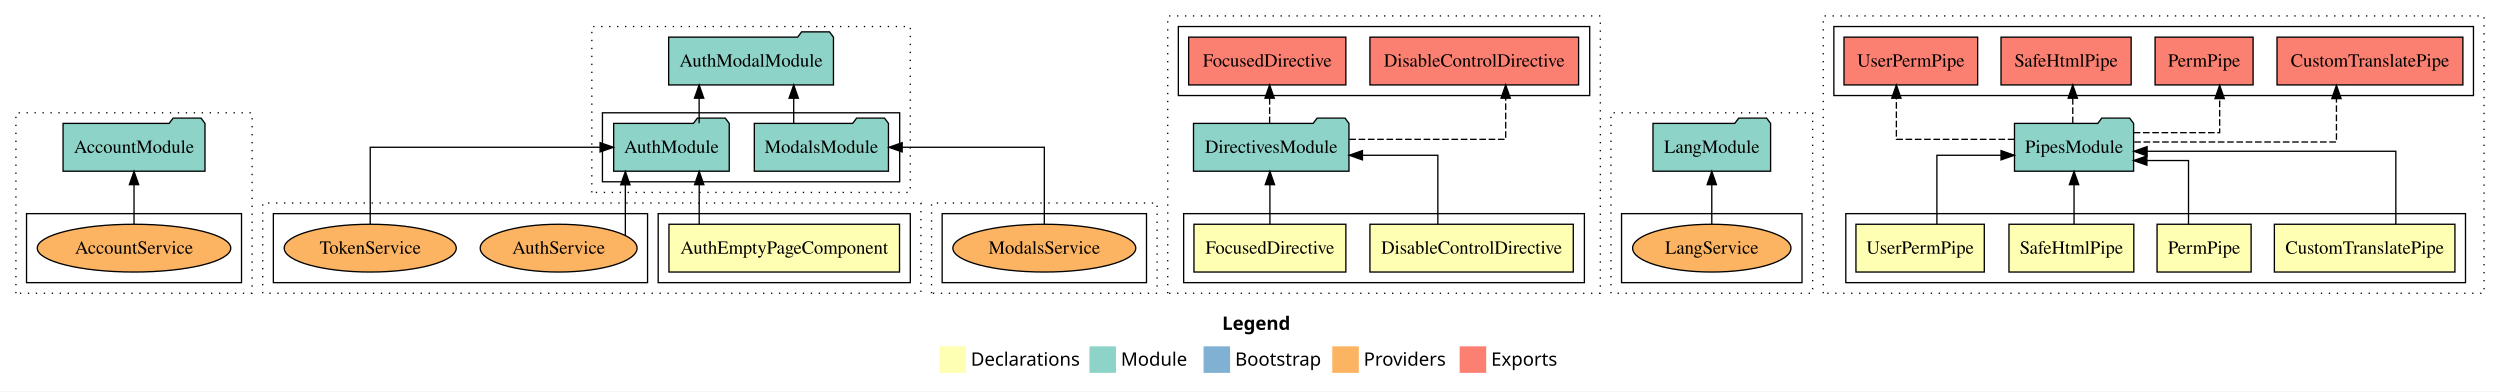
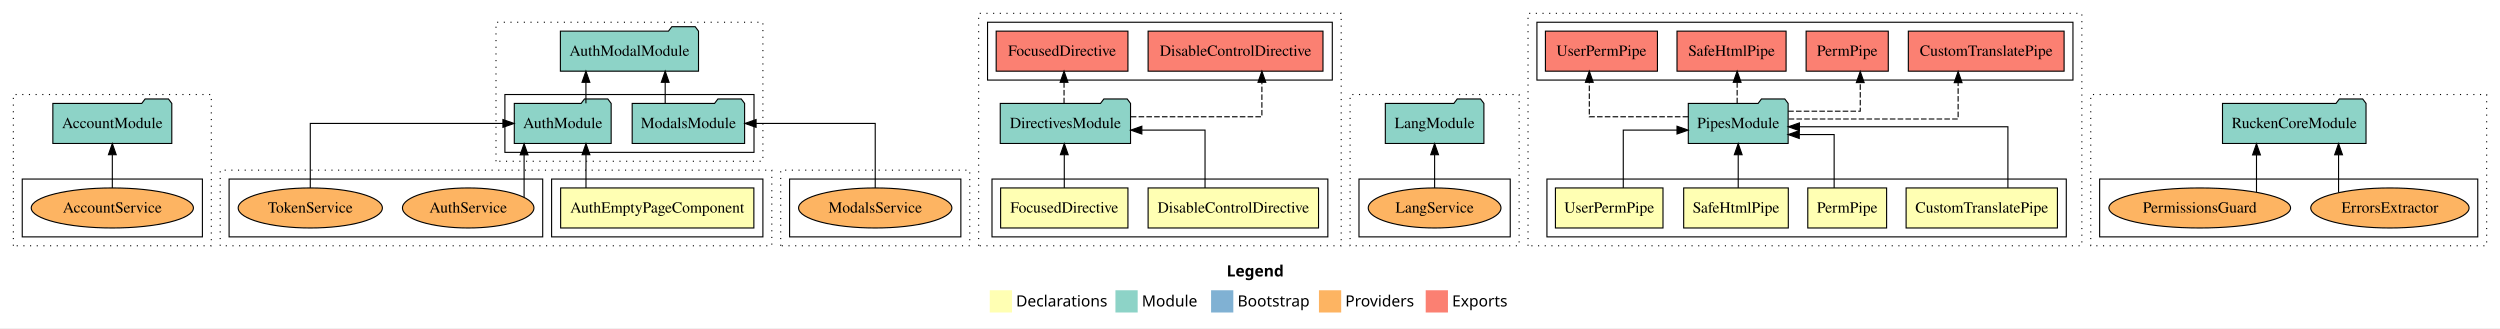
- <svg xmlns="http://www.w3.org/2000/svg" width="1884pt" height="295pt" viewBox="0.00 0.00 1884.00 295.00">
+ <svg xmlns="http://www.w3.org/2000/svg" width="2248pt" height="295pt" viewBox="0.00 0.00 2248.00 295.00">
  <g id="graph0" class="graph" transform="scale(1 1) rotate(0) translate(4 291)">
-     <polygon fill="#ffffff" stroke="transparent" points="-4,4 -4,-291 1880,-291 1880,4 -4,4" />
-     <text text-anchor="start" x="917.009" y="-42.4" font-family="sans-serif" font-weight="bold" font-size="14.00" fill="#000000">Legend</text>
-     <polygon fill="#ffffb3" stroke="transparent" points="704,-10 704,-30 724,-30 724,-10 704,-10" />
-     <text text-anchor="start" x="727.629" y="-15.4" font-family="sans-serif" font-size="14.00" fill="#000000">  Declarations</text>
-     <polygon fill="#8dd3c7" stroke="transparent" points="817,-10 817,-30 837,-30 837,-10 817,-10" />
-     <text text-anchor="start" x="840.725" y="-15.4" font-family="sans-serif" font-size="14.00" fill="#000000">  Module</text>
-     <polygon fill="#80b1d3" stroke="transparent" points="903,-10 903,-30 923,-30 923,-10 903,-10" />
-     <text text-anchor="start" x="926.781" y="-15.4" font-family="sans-serif" font-size="14.00" fill="#000000">  Bootstrap</text>
-     <polygon fill="#fdb462" stroke="transparent" points="1000,-10 1000,-30 1020,-30 1020,-10 1000,-10" />
-     <text text-anchor="start" x="1023.673" y="-15.4" font-family="sans-serif" font-size="14.00" fill="#000000">  Providers</text>
-     <polygon fill="#fb8072" stroke="transparent" points="1096,-10 1096,-30 1116,-30 1116,-10 1096,-10" />
-     <text text-anchor="start" x="1119.726" y="-15.4" font-family="sans-serif" font-size="14.00" fill="#000000">  Exports</text>
+     <polygon fill="#ffffff" stroke="transparent" points="-4,4 -4,-291 2244,-291 2244,4 -4,4" />
+     <text text-anchor="start" x="1099.009" y="-42.4" font-family="sans-serif" font-weight="bold" font-size="14.00" fill="#000000">Legend</text>
+     <polygon fill="#ffffb3" stroke="transparent" points="886,-10 886,-30 906,-30 906,-10 886,-10" />
+     <text text-anchor="start" x="909.629" y="-15.4" font-family="sans-serif" font-size="14.00" fill="#000000">  Declarations</text>
+     <polygon fill="#8dd3c7" stroke="transparent" points="999,-10 999,-30 1019,-30 1019,-10 999,-10" />
+     <text text-anchor="start" x="1022.725" y="-15.4" font-family="sans-serif" font-size="14.00" fill="#000000">  Module</text>
+     <polygon fill="#80b1d3" stroke="transparent" points="1085,-10 1085,-30 1105,-30 1105,-10 1085,-10" />
+     <text text-anchor="start" x="1108.781" y="-15.4" font-family="sans-serif" font-size="14.00" fill="#000000">  Bootstrap</text>
+     <polygon fill="#fdb462" stroke="transparent" points="1182,-10 1182,-30 1202,-30 1202,-10 1182,-10" />
+     <text text-anchor="start" x="1205.673" y="-15.4" font-family="sans-serif" font-size="14.00" fill="#000000">  Providers</text>
+     <polygon fill="#fb8072" stroke="transparent" points="1278,-10 1278,-30 1298,-30 1298,-10 1278,-10" />
+     <text text-anchor="start" x="1301.726" y="-15.4" font-family="sans-serif" font-size="14.00" fill="#000000">  Exports</text>
    <g id="clust1" class="cluster">
      <polygon fill="none" stroke="#000000" stroke-dasharray="1,5" points="8,-70 8,-206 186,-206 186,-70 8,-70" />
    </g>
    <g id="clust6" class="cluster">
      <polygon fill="none" stroke="#000000" points="16,-78 16,-130 178,-130 178,-78 16,-78" />
    </g>
    <g id="clust7" class="cluster">
      <polygon fill="none" stroke="#000000" stroke-dasharray="1,5" points="442,-146 442,-271 682,-271 682,-146 442,-146" />
    </g>
    <g id="clust9" class="cluster">
      <polygon fill="none" stroke="#000000" points="450,-154 450,-206 674,-206 674,-154 450,-154" />
    </g>
    <g id="clust13" class="cluster">
      <polygon fill="none" stroke="#000000" stroke-dasharray="1,5" points="194,-70 194,-138 690,-138 690,-70 194,-70" />
    </g>
    <g id="clust14" class="cluster">
      <polygon fill="none" stroke="#000000" points="492,-78 492,-130 682,-130 682,-78 492,-78" />
    </g>
    <g id="clust19" class="cluster">
      <polygon fill="none" stroke="#000000" points="202,-78 202,-130 484,-130 484,-78 202,-78" />
    </g>
    <g id="clust20" class="cluster">
      <polygon fill="none" stroke="#000000" stroke-dasharray="1,5" points="876,-70 876,-279 1202,-279 1202,-70 876,-70" />
    </g>
    <g id="clust21" class="cluster">
      <polygon fill="none" stroke="#000000" points="888,-78 888,-130 1190,-130 1190,-78 888,-78" />
    </g>
    <g id="clust25" class="cluster">
      <polygon fill="none" stroke="#000000" points="884,-219 884,-271 1194,-271 1194,-219 884,-219" />
    </g>
    <g id="clust28" class="cluster">
      <polygon fill="none" stroke="#000000" stroke-dasharray="1,5" points="1210,-70 1210,-206 1362,-206 1362,-70 1210,-70" />
    </g>
    <g id="clust33" class="cluster">
      <polygon fill="none" stroke="#000000" points="1218,-78 1218,-130 1354,-130 1354,-78 1218,-78" />
    </g>
    <g id="clust34" class="cluster">
      <polygon fill="none" stroke="#000000" stroke-dasharray="1,5" points="698,-70 698,-138 868,-138 868,-70 698,-70" />
    </g>
    <g id="clust39" class="cluster">
      <polygon fill="none" stroke="#000000" points="706,-78 706,-130 860,-130 860,-78 706,-78" />
    </g>
    <g id="clust40" class="cluster">
      <polygon fill="none" stroke="#000000" stroke-dasharray="1,5" points="1370,-70 1370,-279 1868,-279 1868,-70 1370,-70" />
    </g>
    <g id="clust41" class="cluster">
      <polygon fill="none" stroke="#000000" points="1387,-78 1387,-130 1854,-130 1854,-78 1387,-78" />
    </g>
    <g id="clust47" class="cluster">
      <polygon fill="none" stroke="#000000" points="1378,-219 1378,-271 1860,-271 1860,-219 1378,-219" />
+     </g>
+     <g id="clust50" class="cluster">
+       <polygon fill="none" stroke="#000000" stroke-dasharray="1,5" points="1876,-70 1876,-206 2232,-206 2232,-70 1876,-70" />
+     </g>
+     <g id="clust55" class="cluster">
+       <polygon fill="none" stroke="#000000" points="1884,-78 1884,-130 2224,-130 2224,-78 1884,-78" />
    </g>
    <g id="node1" class="node">
      <ellipse fill="#fdb462" stroke="#000000" cx="97" cy="-104" rx="72.912" ry="18" />
      <text text-anchor="middle" x="97" y="-99.8" font-family="Times,serif" font-size="14.00" fill="#000000">AccountService</text>
    </g>
    <g id="node2" class="node">
      <polygon fill="#8dd3c7" stroke="#000000" points="150.476,-198 147.476,-202 126.476,-202 123.476,-198 43.524,-198 43.524,-162 150.476,-162 150.476,-198" />
      <text text-anchor="middle" x="97" y="-175.8" font-family="Times,serif" font-size="14.00" fill="#000000">AccountModule</text>
    </g>
    <g id="edge1" class="edge">
      <path fill="none" stroke="#000000" d="M97,-122.011C97,-122.011 97,-151.855 97,-151.855" />
      <polygon fill="#000000" stroke="#000000" points="93.5,-151.855 97,-161.855 100.5,-151.855 93.5,-151.855" />
    </g>
    <g id="node3" class="node">
      <polygon fill="#8dd3c7" stroke="#000000" points="545.548,-198 542.548,-202 521.548,-202 518.548,-198 458.452,-198 458.452,-162 545.548,-162 545.548,-198" />
      <text text-anchor="middle" x="502" y="-175.8" font-family="Times,serif" font-size="14.00" fill="#000000">AuthModule</text>
    </g>
    <g id="node5" class="node">
      <polygon fill="#8dd3c7" stroke="#000000" points="624.097,-263 621.097,-267 600.097,-267 597.097,-263 499.903,-263 499.903,-227 624.097,-227 624.097,-263" />
      <text text-anchor="middle" x="562" y="-240.8" font-family="Times,serif" font-size="14.00" fill="#000000">AuthModalModule</text>
    </g>
    <g id="edge2" class="edge">
      <path fill="none" stroke="#000000" d="M522.863,-198.106C522.863,-198.106 522.863,-216.991 522.863,-216.991" />
      <polygon fill="#000000" stroke="#000000" points="519.363,-216.991 522.863,-226.991 526.363,-216.991 519.363,-216.991" />
    </g>
    <g id="node4" class="node">
      <polygon fill="#8dd3c7" stroke="#000000" points="665.545,-198 662.545,-202 641.545,-202 638.545,-198 564.455,-198 564.455,-162 665.545,-162 665.545,-198" />
      <text text-anchor="middle" x="615" y="-175.8" font-family="Times,serif" font-size="14.00" fill="#000000">ModalsModule</text>
    </g>
    <g id="edge3" class="edge">
      <path fill="none" stroke="#000000" d="M594.138,-198.106C594.138,-198.106 594.138,-216.991 594.138,-216.991" />
      <polygon fill="#000000" stroke="#000000" points="590.638,-216.991 594.138,-226.991 597.638,-216.991 590.638,-216.991" />
    </g>
    <g id="node6" class="node">
      <polygon fill="#ffffb3" stroke="#000000" points="673.875,-122 500.125,-122 500.125,-86 673.875,-86 673.875,-122" />
      <text text-anchor="middle" x="587" y="-99.8" font-family="Times,serif" font-size="14.00" fill="#000000">AuthEmptyPageComponent</text>
    </g>
    <g id="edge4" class="edge">
      <path fill="none" stroke="#000000" d="M522.918,-122.011C522.918,-122.011 522.918,-151.855 522.918,-151.855" />
      <polygon fill="#000000" stroke="#000000" points="519.418,-151.855 522.918,-161.855 526.418,-151.855 519.418,-151.855" />
    </g>
    <g id="node7" class="node">
      <ellipse fill="#fdb462" stroke="#000000" cx="417" cy="-104" rx="59.108" ry="18" />
      <text text-anchor="middle" x="417" y="-99.8" font-family="Times,serif" font-size="14.00" fill="#000000">AuthService</text>
    </g>
    <g id="edge5" class="edge">
      <path fill="none" stroke="#000000" d="M467.265,-113.626C467.265,-113.626 467.265,-151.749 467.265,-151.749" />
      <polygon fill="#000000" stroke="#000000" points="463.765,-151.749 467.265,-161.749 470.765,-151.749 463.765,-151.749" />
    </g>
    <g id="node8" class="node">
      <ellipse fill="#fdb462" stroke="#000000" cx="275" cy="-104" rx="64.827" ry="18" />
      <text text-anchor="middle" x="275" y="-99.8" font-family="Times,serif" font-size="14.00" fill="#000000">TokenService</text>
    </g>
    <g id="edge6" class="edge">
      <path fill="none" stroke="#000000" d="M275,-122.011C275,-144.485 275,-180 275,-180 275,-180 448.232,-180 448.232,-180" />
      <polygon fill="#000000" stroke="#000000" points="448.232,-183.5 458.232,-180 448.232,-176.5 448.232,-183.5" />
    </g>
    <g id="node9" class="node">
      <polygon fill="#ffffb3" stroke="#000000" points="1181.623,-122 1028.377,-122 1028.377,-86 1181.623,-86 1181.623,-122" />
      <text text-anchor="middle" x="1105" y="-99.8" font-family="Times,serif" font-size="14.00" fill="#000000">DisableControlDirective</text>
    </g>
    <g id="node11" class="node">
      <polygon fill="#8dd3c7" stroke="#000000" points="1012.577,-198 1009.577,-202 988.577,-202 985.577,-198 895.423,-198 895.423,-162 1012.577,-162 1012.577,-198" />
      <text text-anchor="middle" x="954" y="-175.8" font-family="Times,serif" font-size="14.00" fill="#000000">DirectivesModule</text>
    </g>
    <g id="edge7" class="edge">
      <path fill="none" stroke="#000000" d="M1079.563,-122.027C1079.563,-142.767 1079.563,-174 1079.563,-174 1079.563,-174 1022.737,-174 1022.737,-174" />
      <polygon fill="#000000" stroke="#000000" points="1022.737,-170.5 1012.737,-174 1022.737,-177.5 1022.737,-170.5" />
    </g>
    <g id="node10" class="node">
      <polygon fill="#ffffb3" stroke="#000000" points="1010.24,-122 895.76,-122 895.76,-86 1010.24,-86 1010.24,-122" />
      <text text-anchor="middle" x="953" y="-99.8" font-family="Times,serif" font-size="14.00" fill="#000000">FocusedDirective</text>
    </g>
    <g id="edge8" class="edge">
      <path fill="none" stroke="#000000" d="M953,-122.011C953,-122.011 953,-151.855 953,-151.855" />
      <polygon fill="#000000" stroke="#000000" points="949.5,-151.855 953,-161.855 956.5,-151.855 949.5,-151.855" />
    </g>
    <g id="node12" class="node">
      <polygon fill="#fb8072" stroke="#000000" points="1185.623,-263 1028.377,-263 1028.377,-227 1185.623,-227 1185.623,-263" />
      <text text-anchor="middle" x="1107" y="-240.8" font-family="Times,serif" font-size="14.00" fill="#000000">DisableControlDirective </text>
    </g>
    <g id="edge9" class="edge">
      <path fill="none" stroke="#000000" stroke-dasharray="5,2" d="M1012.834,-186C1064.233,-186 1130.687,-186 1130.687,-186 1130.687,-186 1130.687,-216.977 1130.687,-216.977" />
      <polygon fill="#000000" stroke="#000000" points="1127.187,-216.977 1130.687,-226.977 1134.187,-216.977 1127.187,-216.977" />
    </g>
    <g id="node13" class="node">
      <polygon fill="#fb8072" stroke="#000000" points="1010.239,-263 891.761,-263 891.761,-227 1010.239,-227 1010.239,-263" />
      <text text-anchor="middle" x="951" y="-240.8" font-family="Times,serif" font-size="14.00" fill="#000000">FocusedDirective </text>
    </g>
    <g id="edge10" class="edge">
      <path fill="none" stroke="#000000" stroke-dasharray="5,2" d="M952.79,-198.106C952.79,-198.106 952.79,-216.991 952.79,-216.991" />
      <polygon fill="#000000" stroke="#000000" points="949.291,-216.991 952.79,-226.991 956.291,-216.991 949.291,-216.991" />
    </g>
    <g id="node14" class="node">
      <ellipse fill="#fdb462" stroke="#000000" cx="1286" cy="-104" rx="59.67" ry="18" />
      <text text-anchor="middle" x="1286" y="-99.8" font-family="Times,serif" font-size="14.00" fill="#000000">LangService</text>
    </g>
    <g id="node15" class="node">
      <polygon fill="#8dd3c7" stroke="#000000" points="1330.318,-198 1327.318,-202 1306.318,-202 1303.318,-198 1241.682,-198 1241.682,-162 1330.318,-162 1330.318,-198" />
      <text text-anchor="middle" x="1286" y="-175.8" font-family="Times,serif" font-size="14.00" fill="#000000">LangModule</text>
    </g>
    <g id="edge11" class="edge">
      <path fill="none" stroke="#000000" d="M1286,-122.011C1286,-122.011 1286,-151.855 1286,-151.855" />
      <polygon fill="#000000" stroke="#000000" points="1282.5,-151.855 1286,-161.855 1289.5,-151.855 1282.5,-151.855" />
    </g>
    <g id="node16" class="node">
      <ellipse fill="#fdb462" stroke="#000000" cx="783" cy="-104" rx="68.918" ry="18" />
      <text text-anchor="middle" x="783" y="-99.8" font-family="Times,serif" font-size="14.00" fill="#000000">ModalsService</text>
    </g>
    <g id="edge12" class="edge">
      <path fill="none" stroke="#000000" d="M783,-122.011C783,-144.485 783,-180 783,-180 783,-180 675.861,-180 675.861,-180" />
      <polygon fill="#000000" stroke="#000000" points="675.861,-176.5 665.861,-180 675.861,-183.5 675.861,-176.5" />
    </g>
    <g id="node17" class="node">
      <polygon fill="#ffffb3" stroke="#000000" points="1846.034,-122 1709.966,-122 1709.966,-86 1846.034,-86 1846.034,-122" />
      <text text-anchor="middle" x="1778" y="-99.8" font-family="Times,serif" font-size="14.00" fill="#000000">CustomTranslatePipe</text>
    </g>
    <g id="node21" class="node">
      <polygon fill="#8dd3c7" stroke="#000000" points="1603.882,-198 1600.882,-202 1579.882,-202 1576.882,-198 1514.118,-198 1514.118,-162 1603.882,-162 1603.882,-198" />
      <text text-anchor="middle" x="1559" y="-175.8" font-family="Times,serif" font-size="14.00" fill="#000000">PipesModule</text>
    </g>
    <g id="edge13" class="edge">
      <path fill="none" stroke="#000000" d="M1801.505,-122.045C1801.505,-143.662 1801.505,-177 1801.505,-177 1801.505,-177 1614.045,-177 1614.045,-177" />
      <polygon fill="#000000" stroke="#000000" points="1614.045,-173.5 1604.045,-177 1614.045,-180.5 1614.045,-173.5" />
    </g>
    <g id="node18" class="node">
      <polygon fill="#ffffb3" stroke="#000000" points="1692.438,-122 1621.562,-122 1621.562,-86 1692.438,-86 1692.438,-122" />
      <text text-anchor="middle" x="1657" y="-99.8" font-family="Times,serif" font-size="14.00" fill="#000000">PermPipe</text>
    </g>
    <g id="edge14" class="edge">
      <path fill="none" stroke="#000000" d="M1645.261,-122.035C1645.261,-141.576 1645.261,-170 1645.261,-170 1645.261,-170 1613.899,-170 1613.899,-170" />
      <polygon fill="#000000" stroke="#000000" points="1613.899,-166.5 1603.899,-170 1613.899,-173.5 1613.899,-166.5" />
    </g>
    <g id="node19" class="node">
      <polygon fill="#ffffb3" stroke="#000000" points="1604.04,-122 1509.96,-122 1509.96,-86 1604.04,-86 1604.04,-122" />
      <text text-anchor="middle" x="1557" y="-99.8" font-family="Times,serif" font-size="14.00" fill="#000000">SafeHtmlPipe</text>
    </g>
    <g id="edge15" class="edge">
      <path fill="none" stroke="#000000" d="M1559,-122.011C1559,-122.011 1559,-151.855 1559,-151.855" />
      <polygon fill="#000000" stroke="#000000" points="1555.5,-151.855 1559,-161.855 1562.5,-151.855 1555.5,-151.855" />
    </g>
    <g id="node20" class="node">
      <polygon fill="#ffffb3" stroke="#000000" points="1491.363,-122 1394.637,-122 1394.637,-86 1491.363,-86 1491.363,-122" />
      <text text-anchor="middle" x="1443" y="-99.8" font-family="Times,serif" font-size="14.00" fill="#000000">UserPermPipe</text>
    </g>
    <g id="edge16" class="edge">
      <path fill="none" stroke="#000000" d="M1455.644,-122.027C1455.644,-142.767 1455.644,-174 1455.644,-174 1455.644,-174 1503.967,-174 1503.967,-174" />
      <polygon fill="#000000" stroke="#000000" points="1503.967,-177.5 1513.967,-174 1503.967,-170.5 1503.967,-177.5" />
    </g>
    <g id="node22" class="node">
      <polygon fill="#fb8072" stroke="#000000" points="1852.033,-263 1711.967,-263 1711.967,-227 1852.033,-227 1852.033,-263" />
      <text text-anchor="middle" x="1782" y="-240.8" font-family="Times,serif" font-size="14.00" fill="#000000">CustomTranslatePipe </text>
    </g>
    <g id="edge17" class="edge">
      <path fill="none" stroke="#000000" stroke-dasharray="5,2" d="M1604.367,-184C1662.747,-184 1756.745,-184 1756.745,-184 1756.745,-184 1756.745,-216.698 1756.745,-216.698" />
      <polygon fill="#000000" stroke="#000000" points="1753.245,-216.698 1756.745,-226.698 1760.245,-216.698 1753.245,-216.698" />
    </g>
    <g id="node23" class="node">
      <polygon fill="#fb8072" stroke="#000000" points="1693.936,-263 1620.064,-263 1620.064,-227 1693.936,-227 1693.936,-263" />
      <text text-anchor="middle" x="1657" y="-240.8" font-family="Times,serif" font-size="14.00" fill="#000000">PermPipe </text>
    </g>
    <g id="edge18" class="edge">
      <path fill="none" stroke="#000000" stroke-dasharray="5,2" d="M1603.952,-191C1634.258,-191 1668.739,-191 1668.739,-191 1668.739,-191 1668.739,-216.718 1668.739,-216.718" />
      <polygon fill="#000000" stroke="#000000" points="1665.239,-216.718 1668.739,-226.718 1672.239,-216.718 1665.239,-216.718" />
    </g>
    <g id="node24" class="node">
      <polygon fill="#fb8072" stroke="#000000" points="1602.039,-263 1503.961,-263 1503.961,-227 1602.039,-227 1602.039,-263" />
      <text text-anchor="middle" x="1553" y="-240.8" font-family="Times,serif" font-size="14.00" fill="#000000">SafeHtmlPipe </text>
    </g>
    <g id="edge19" class="edge">
      <path fill="none" stroke="#000000" stroke-dasharray="5,2" d="M1558.039,-198.106C1558.039,-198.106 1558.039,-216.991 1558.039,-216.991" />
      <polygon fill="#000000" stroke="#000000" points="1554.539,-216.991 1558.039,-226.991 1561.539,-216.991 1554.539,-216.991" />
    </g>
    <g id="node25" class="node">
      <polygon fill="#fb8072" stroke="#000000" points="1486.363,-263 1385.637,-263 1385.637,-227 1486.363,-227 1486.363,-263" />
      <text text-anchor="middle" x="1436" y="-240.8" font-family="Times,serif" font-size="14.00" fill="#000000">UserPermPipe </text>
    </g>
    <g id="edge20" class="edge">
      <path fill="none" stroke="#000000" stroke-dasharray="5,2" d="M1514.043,-186C1475.145,-186 1425.106,-186 1425.106,-186 1425.106,-186 1425.106,-216.977 1425.106,-216.977" />
      <polygon fill="#000000" stroke="#000000" points="1421.606,-216.977 1425.106,-226.977 1428.606,-216.977 1421.606,-216.977" />
    </g>
+     <g id="node26" class="node">
+       <ellipse fill="#fdb462" stroke="#000000" cx="2145" cy="-104" rx="71.182" ry="18" />
+       <text text-anchor="middle" x="2145" y="-99.8" font-family="Times,serif" font-size="14.00" fill="#000000">ErrorsExtractor</text>
+     </g>
+     <g id="node28" class="node">
+       <polygon fill="#8dd3c7" stroke="#000000" points="2123.528,-198 2120.528,-202 2099.528,-202 2096.528,-198 1994.472,-198 1994.472,-162 2123.528,-162 2123.528,-198" />
+       <text text-anchor="middle" x="2059" y="-175.8" font-family="Times,serif" font-size="14.00" fill="#000000">RuckenCoreModule</text>
+     </g>
+     <g id="edge21" class="edge">
+       <path fill="none" stroke="#000000" d="M2098.836,-117.94C2098.836,-117.94 2098.836,-151.844 2098.836,-151.844" />
+       <polygon fill="#000000" stroke="#000000" points="2095.336,-151.844 2098.836,-161.844 2102.336,-151.844 2095.336,-151.844" />
+     </g>
+     <g id="node27" class="node">
+       <ellipse fill="#fdb462" stroke="#000000" cx="1974" cy="-104" rx="81.679" ry="18" />
+       <text text-anchor="middle" x="1974" y="-99.8" font-family="Times,serif" font-size="14.00" fill="#000000">PermissionsGuard</text>
+     </g>
+     <g id="edge22" class="edge">
+       <path fill="none" stroke="#000000" d="M2025.038,-118.295C2025.038,-118.295 2025.038,-151.734 2025.038,-151.734" />
+       <polygon fill="#000000" stroke="#000000" points="2021.538,-151.734 2025.038,-161.734 2028.538,-151.734 2021.538,-151.734" />
+     </g>
  </g>
</svg>
